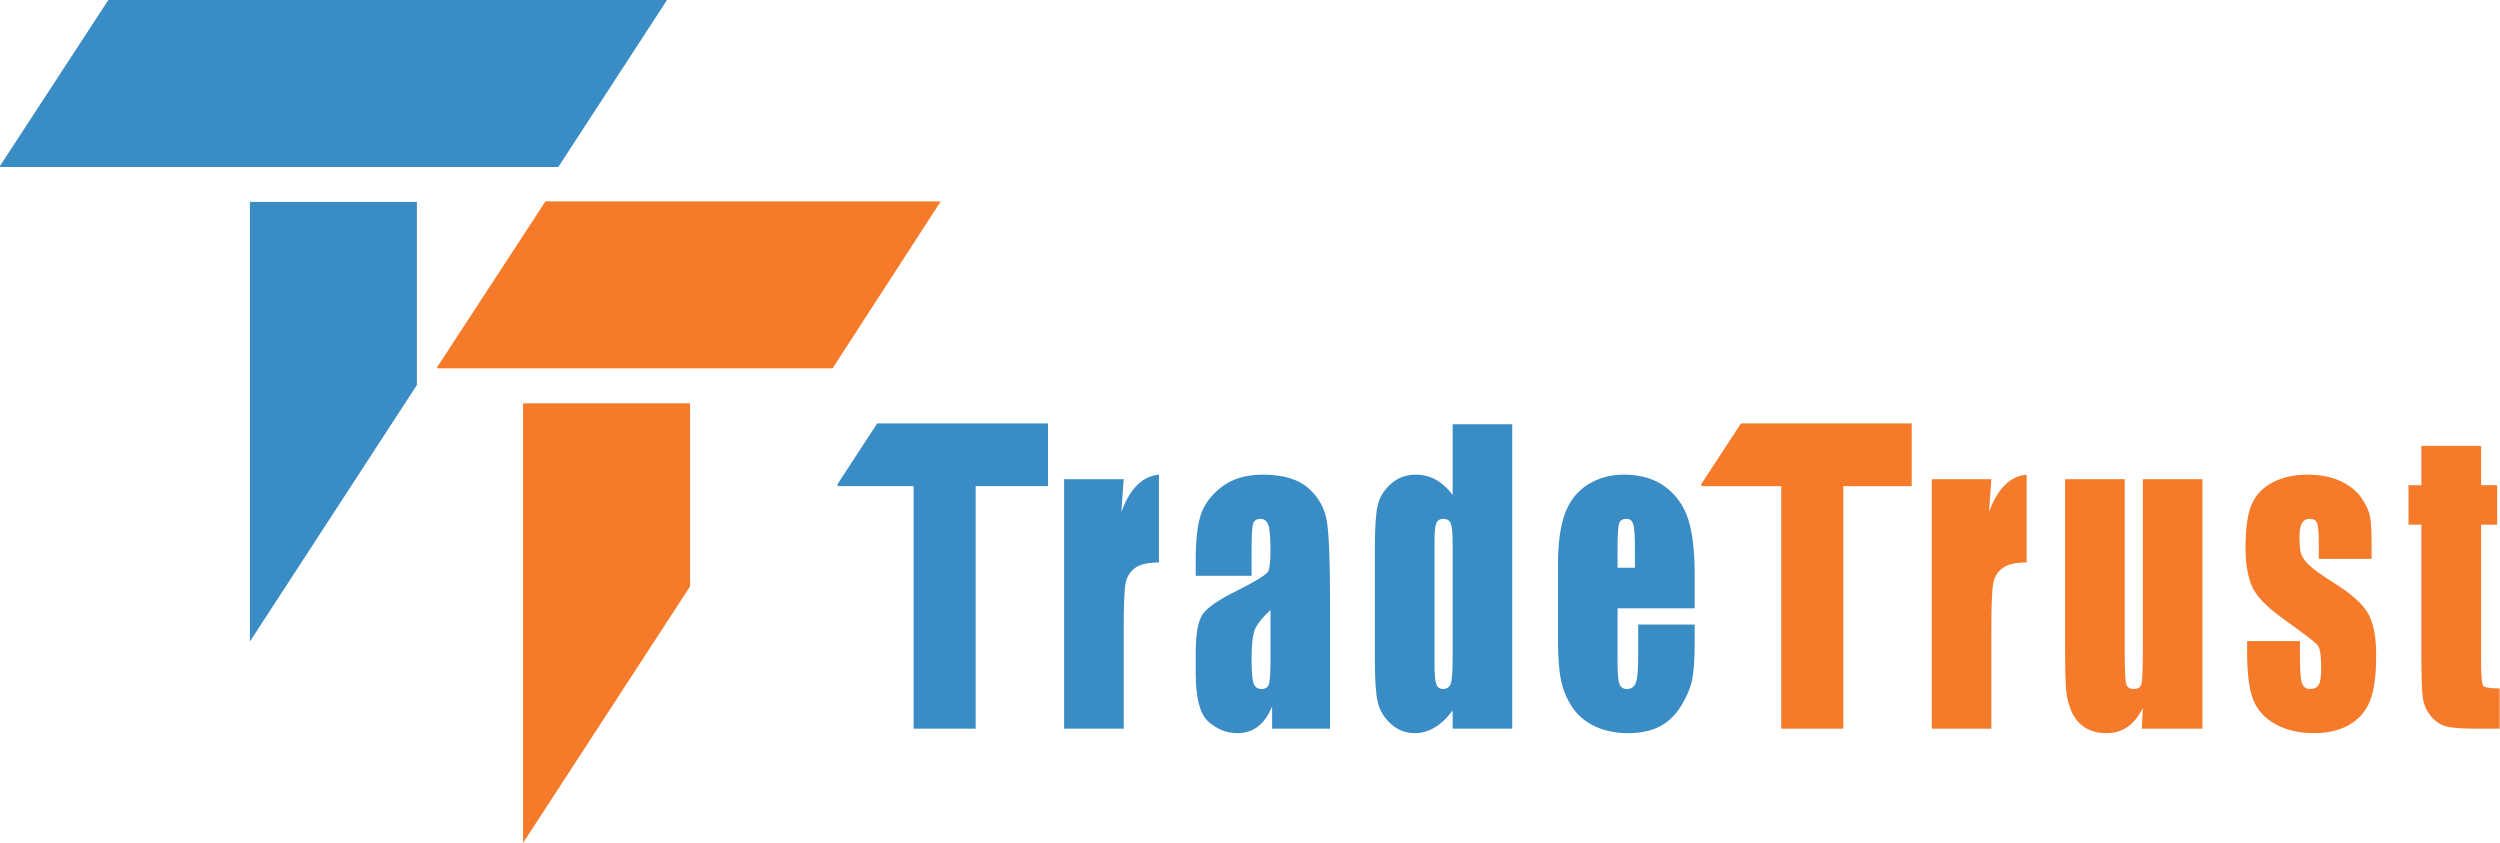
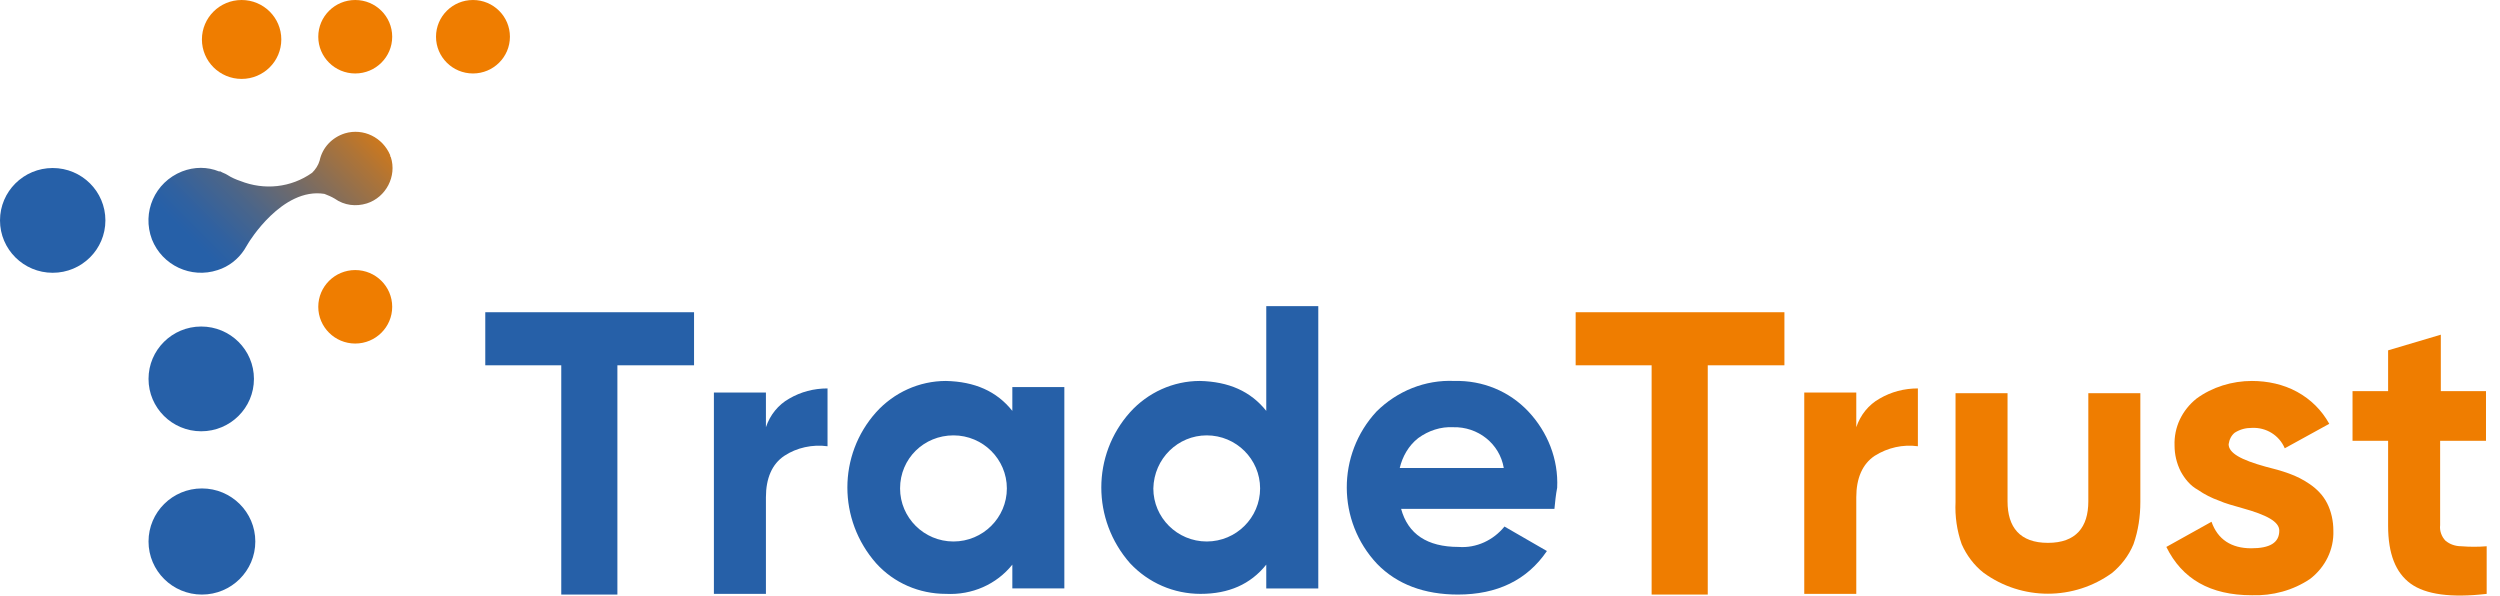
- <svg xmlns="http://www.w3.org/2000/svg" height="732" width="2171" xml:space="preserve" version="1.1">
-   <rect id="backgroundrect" width="100%" height="100%" x="0" y="0" fill="none" stroke="none" />
-   <defs id="defs6" />
-   <g class="currentLayer" style="">
-     <g id="g10" class="">
-       <g id="g12" stroke-width="0">
-         <path id="path14" style="fill:#3a8cc5;fill-opacity:1;fill-rule:nonzero;stroke:none" d="m975.817,416.109 l-2.042,28.494 c7.509,-20.401 18.402,-31.201 32.654,-32.414 V488.442 c-9.481,0 -16.439,1.625 -20.881,4.892 c-4.439,3.269 -7.157,7.815 -8.185,13.641 c-1.025,5.813 -1.546,19.239 -1.546,40.24 v85.546 h-51.736 v-216.652 h51.736 " stroke-width="0" />
-         <path id="path16" style="fill:#3a8cc5;fill-opacity:1;fill-rule:nonzero;stroke:none" d="m1103.283,529.748 c-8.292,7.719 -13.093,14.2 -14.413,19.427 c-1.32,5.227 -1.985,12.733 -1.985,22.533 c0,11.212 0.573,18.438 1.731,21.707 c1.148,3.267 3.427,4.905 6.855,4.905 c3.239,0 5.347,-1.279 6.331,-3.839 c0.987,-2.56 1.481,-9.282 1.481,-20.161 zm-16.398,-29.721 h-48.534 v-14.533 c0,-16.761 1.505,-29.68 4.545,-38.773 c3.027,-9.08 9.107,-17.107 18.241,-24.079 c9.145,-6.961 21.014,-10.454 35.613,-10.454 c17.494,0 30.694,3.945 39.575,11.839 c8.878,7.894 14.211,17.587 16,29.066 c1.8,11.482 2.691,35.136 2.691,70.934 v108.733 h-50.331 v-19.305 c-3.16,7.746 -7.228,13.543 -12.229,17.426 c-4.998,3.866 -10.945,5.8 -17.865,5.8 c-9.052,0 -17.347,-3.239 -24.905,-9.707 c-7.561,-6.481 -11.335,-20.654 -11.335,-42.533 v-17.8 c0,-16.215 2.001,-27.269 6.012,-33.148 c4.014,-5.865 13.96,-12.733 29.84,-20.559 c16.987,-8.494 26.08,-14.214 27.28,-17.148 c1.2,-2.948 1.8,-8.933 1.8,-17.96 c0,-11.318 -0.665,-18.691 -1.988,-22.119 c-1.333,-3.427 -3.52,-5.148 -6.599,-5.148 c-3.506,0 -5.68,1.44 -6.533,4.319 c-0.853,2.896 -1.279,10.375 -1.279,22.454 v22.694 " stroke-width="0" />
-         <path id="path18" style="fill:#3a8cc5;fill-opacity:1;fill-rule:nonzero;stroke:none" d="m1261.47,470.642 c0,-7.948 -0.532,-13.282 -1.601,-16 c-1.066,-2.721 -3.185,-4.082 -6.334,-4.082 c-3.078,0 -5.145,1.227 -6.211,3.681 c-1.066,2.44 -1.601,7.907 -1.601,16.401 v106.119 c0,8.815 0.507,14.612 1.532,17.388 c1.028,2.773 2.988,4.172 5.895,4.172 c3.318,0 5.546,-1.56 6.653,-4.654 c1.107,-3.106 1.666,-10.691 1.666,-22.787 zm51.746,-102.2 v264.319 h-51.746 v-15.706 c-4.946,6.547 -10.16,11.452 -15.626,14.718 c-5.467,3.267 -11.187,4.908 -17.159,4.908 c-8.027,0 -14.988,-2.694 -20.881,-8.079 c-5.879,-5.388 -9.669,-11.616 -11.332,-18.694 c-1.669,-7.081 -2.495,-18.615 -2.495,-34.615 V473.909 c0,-16.654 0.826,-28.469 2.495,-35.427 c1.663,-6.961 5.491,-13.093 11.466,-18.375 c5.974,-5.279 13.107,-7.918 21.385,-7.918 c6.402,0 12.281,1.481 17.614,4.425 c5.333,2.948 10.173,7.362 14.533,13.254 v-61.426 h51.746 " stroke-width="0" />
-         <path id="path20" style="fill:#3a8cc5;fill-opacity:1;fill-rule:nonzero;stroke:none" d="m1419.79,493.014 v-15.839 c0,-11.215 -0.466,-18.454 -1.399,-21.721 c-0.949,-3.267 -2.868,-4.894 -5.775,-4.894 c-3.586,0 -5.8,1.388 -6.653,4.161 c-0.853,2.773 -1.279,10.266 -1.279,22.454 v15.839 zm51.866,35.267 h-66.972 v46.855 c0,9.786 0.545,16.106 1.666,18.931 c1.107,2.841 3.239,4.254 6.399,4.254 c3.921,0 6.547,-1.879 7.88,-5.639 c1.32,-3.76 1.974,-11.013 1.974,-21.802 v-28.559 h49.052 v16 c0,13.388 -0.654,23.667 -1.985,30.855 c-1.322,7.185 -4.414,14.852 -9.282,23.013 c-4.867,8.172 -11.04,14.293 -18.506,18.372 c-7.468,4.079 -16.84,6.121 -28.106,6.121 c-10.934,0 -20.589,-2.015 -28.949,-6.04 c-8.374,-4.027 -14.879,-9.549 -19.531,-16.573 c-4.654,-7.016 -7.883,-14.748 -9.669,-23.187 c-1.8,-8.428 -2.691,-20.709 -2.691,-36.815 v-63.185 c0,-18.934 2.012,-33.868 6.026,-44.815 c4.014,-10.931 10.585,-19.318 19.719,-25.132 c9.134,-5.827 19.64,-8.747 31.506,-8.747 c14.506,0 26.481,3.52 35.921,10.533 c9.44,7.027 16.055,16.333 19.853,27.918 c3.801,11.588 5.693,27.894 5.693,48.894 v28.747 " stroke-width="0" />
-         <path id="path22" style="fill:#f57a29;fill-opacity:1;fill-rule:nonzero;stroke:none" d="m1729.284,416.109 l-2.042,28.494 c7.509,-20.401 18.402,-31.201 32.654,-32.414 V488.442 c-9.481,0 -16.439,1.625 -20.881,4.892 c-4.439,3.269 -7.171,7.815 -8.185,13.641 c-1.025,5.813 -1.546,19.239 -1.546,40.24 v85.546 h-51.736 v-216.652 h51.736 " stroke-width="0" />
-         <path id="path24" style="fill:#f57a29;fill-opacity:1;fill-rule:nonzero;stroke:none" d="m1912.573,416.109 v216.652 h-52.624 l0.9,-18.001 c-3.599,7.307 -8.016,12.788 -13.252,16.442 c-5.262,3.654 -11.288,5.481 -18.132,5.481 c-7.768,0 -14.219,-1.748 -19.34,-5.227 c-5.121,-3.479 -8.894,-8.106 -11.335,-13.881 c-2.427,-5.759 -3.945,-11.774 -4.545,-18.04 c-0.6,-6.252 -0.894,-18.691 -0.894,-37.306 v-146.119 h51.738 V563.534 c0,16.881 0.409,26.893 1.227,30.04 c0.791,3.16 2.999,4.747 6.571,4.747 c3.872,0 6.135,-1.639 6.871,-4.905 c0.736,-3.269 1.091,-13.761 1.091,-31.506 v-145.8 h51.725 " stroke-width="0" />
-         <path id="path26" style="fill:#f57a29;fill-opacity:1;fill-rule:nonzero;stroke:none" d="m2059.512,485.333 h-45.862 v-11.746 c0,-10.012 -0.436,-16.36 -1.336,-19.027 c-0.9,-2.667 -3.136,-4 -6.735,-4 c-2.89,0 -5.072,1.227 -6.517,3.681 c-1.445,2.44 -2.181,6.119 -2.181,11.013 c0,6.639 0.354,11.506 1.091,14.615 c0.736,3.106 2.89,6.506 6.517,10.198 c3.626,3.708 11.097,9.093 22.359,16.161 c15.024,9.374 24.894,18.187 29.584,26.454 c4.69,8.278 7.035,20.305 7.035,36.079 c0,17.641 -1.772,30.948 -5.372,39.921 c-3.572,8.984 -9.571,15.894 -17.996,20.733 c-8.398,4.84 -18.541,7.267 -30.402,7.267 c-13.17,0 -24.404,-2.615 -33.756,-7.842 c-9.352,-5.224 -15.787,-12.292 -19.277,-21.224 c-3.49,-8.922 -5.235,-22.416 -5.235,-40.48 v-10.454 h45.835 v13.721 c0,11.637 0.573,19.212 1.718,22.691 c1.172,3.479 3.463,5.227 6.871,5.227 c3.654,0 6.217,-1.172 7.662,-3.52 c1.472,-2.331 2.209,-7.267 2.209,-14.773 c0,-10.334 -0.954,-16.813 -2.836,-19.425 c-1.963,-2.615 -11.997,-10.334 -30.102,-23.187 c-15.187,-10.882 -24.458,-20.761 -27.785,-29.628 c-3.327,-8.867 -4.99,-19.4 -4.99,-31.599 c0,-17.295 1.8,-30.067 5.372,-38.282 c3.599,-8.213 9.68,-14.558 18.241,-19.024 c8.589,-4.453 18.541,-6.694 29.911,-6.694 c11.261,0 20.859,1.827 28.766,5.478 c7.88,3.643 13.96,8.469 18.187,14.443 c4.199,5.985 6.789,11.545 7.689,16.652 c0.873,5.121 1.336,13.121 1.336,24 v12.573 " stroke-width="0" />
-         <path id="path28" style="fill:#f57a29;fill-opacity:1;fill-rule:nonzero;stroke:none" d="m2154.563,387.215 v34.119 h13.96 v34.293 h-13.96 v115.907 c0,14.269 0.573,22.214 1.718,23.842 c1.172,1.639 5.971,2.451 14.424,2.451 v34.934 h-20.886 c-11.779,0 -20.177,-0.627 -25.222,-1.879 c-5.044,-1.241 -9.489,-4.134 -13.333,-8.654 c-3.845,-4.507 -6.217,-9.68 -7.171,-15.506 c-0.927,-5.813 -1.391,-19.506 -1.391,-41.052 v-110.042 h-11.152 v-34.293 h11.152 v-34.119 h51.861 " stroke-width="0" />
-         <path id="path30" style="fill:#3a8cc5;fill-opacity:1;fill-rule:nonzero;stroke:none" d="m579.057,0.308 v-0.308 H94.091 l-94.091,144.082 v0.919 H484.843 l94.214,-144.693 " stroke-width="0" />
-         <path id="path32" style="fill:#3a8cc5;fill-opacity:1;fill-rule:nonzero;stroke:none" d="m362.029,334.361 v-158.988 h-145.003 V557.083 l145.003,-222.721 " stroke-width="0" />
-         <path id="path34" style="fill:#f57a29;fill-opacity:1;fill-rule:nonzero;stroke:none" d="m599.256,509.227 v-158.986 H454.244 V731.948 l145.012,-222.721 " stroke-width="0" />
-         <path id="path36" style="fill:#f57a29;fill-opacity:1;fill-rule:nonzero;stroke:none" d="M816.935,174.869 H473.658 l-94.1,144.079 v0.935 h343.444 l93.933,-145.014 " stroke-width="0" />
-         <path id="path38" style="fill:#3a8cc5;fill-opacity:1;fill-rule:nonzero;stroke:none" d="m727.389,420.308 v1.851 h65.96 V632.761 H847.269 v-210.601 h62.8 v-54.465 h-148.305 l-34.375,52.614 " stroke-width="0" />
-         <path id="path40" style="fill:#f57a29;fill-opacity:1;fill-rule:nonzero;stroke:none" d="m1660.137,367.695 h-148.319 l-34.375,52.614 v1.851 h69.374 v210.601 h53.92 v-210.601 h59.4 v-54.465 " stroke-width="0" />
-       </g>
-     </g>
-   </g>
+ <svg xmlns="http://www.w3.org/2000/svg" width="168" height="40" viewBox="0 0 168 40" fill="none">
+   <path d="M16.237 5.303C17.71 5.303 18.904 4.116 18.904 2.651C18.904 1.187 17.71 0 16.237 0C14.763 0 13.569 1.187 13.569 2.651C13.569 4.116 14.763 5.303 16.237 5.303Z" fill="#EF7D00" />
+   <path d="M3.542 18.331C5.498 18.331 7.083 16.755 7.083 14.811C7.083 12.867 5.498 11.291 3.542 11.291C1.586 11.291 0 12.867 0 14.811C0 16.755 1.586 18.331 3.542 18.331Z" fill="#2660A8" />
+   <path d="M13.523 28.982C15.479 28.982 17.065 27.406 17.065 25.462C17.065 23.518 15.479 21.942 13.523 21.942C11.567 21.942 9.981 23.518 9.981 25.462C9.981 27.406 11.567 28.982 13.523 28.982Z" fill="#2660A8" />
+   <path d="M23.872 4.937C25.244 4.937 26.356 3.832 26.356 2.469C26.356 1.105 25.244 0 23.872 0C22.5 0 21.388 1.105 21.388 2.469C21.388 3.832 22.5 4.937 23.872 4.937Z" fill="#EF7D00" />
+   <path d="M31.784 4.937C33.155 4.937 34.267 3.832 34.267 2.469C34.267 1.105 33.155 0 31.784 0C30.412 0 29.3 1.105 29.3 2.469C29.3 3.832 30.412 4.937 31.784 4.937Z" fill="#EF7D00" />
+   <path d="M23.872 23.086C25.244 23.086 26.356 21.98 26.356 20.617C26.356 19.254 25.244 18.148 23.872 18.148C22.5 18.148 21.388 19.254 21.388 20.617C21.388 21.98 22.5 23.086 23.872 23.086Z" fill="#EF7D00" />
+   <path d="M13.569 39.955C15.55 39.955 17.157 38.358 17.157 36.389C17.157 34.42 15.55 32.823 13.569 32.823C11.588 32.823 9.981 34.42 9.981 36.389C9.981 38.358 11.588 39.955 13.569 39.955Z" fill="#2660A8" />
+   <path d="M26.218 10.423C25.712 9.234 24.424 8.594 23.182 8.96C22.308 9.234 21.664 9.92 21.48 10.789C21.388 11.109 21.204 11.383 20.974 11.611C19.549 12.617 17.755 12.8 16.145 12.16C15.869 12.069 15.547 11.931 15.271 11.749C15.133 11.657 14.949 11.611 14.811 11.52H14.719C13.937 11.2 13.063 11.2 12.235 11.52C10.395 12.252 9.521 14.263 10.211 16.091C10.901 17.829 12.833 18.743 14.627 18.149C15.363 17.92 16.007 17.417 16.421 16.777C16.513 16.64 16.605 16.457 16.697 16.32C16.697 16.32 18.951 12.572 21.802 13.029C22.032 13.12 22.262 13.211 22.492 13.349C23.136 13.806 23.918 13.897 24.654 13.669C25.942 13.257 26.678 11.84 26.264 10.56C26.218 10.514 26.218 10.469 26.218 10.423Z" fill="url(#paint0_linear_7356_637)" />
+   <path d="M32.611 20.982H46.64V24.548H41.489V39.954H37.717V24.548H32.611V20.982Z" fill="#2660A8" />
+   <path d="M51.47 26.377V28.708C51.746 27.885 52.298 27.2 53.034 26.788C53.816 26.331 54.69 26.102 55.61 26.102V29.988C54.598 29.851 53.54 30.08 52.712 30.628C51.884 31.177 51.47 32.137 51.47 33.417V39.908H47.974V26.377H51.47Z" fill="#2660A8" />
+   <path d="M105.884 20.982H119.913V24.548H114.761V39.954H110.989V24.548H105.884V20.982Z" fill="#EF7D00" />
+   <path d="M124.742 26.377V28.708C125.018 27.885 125.57 27.2 126.306 26.788C127.088 26.331 127.962 26.102 128.882 26.102V29.988C127.87 29.851 126.858 30.08 125.984 30.628C125.156 31.177 124.742 32.137 124.742 33.417V39.908H121.246V26.377H124.742Z" fill="#EF7D00" />
+   <path d="M149.764 29.851C149.764 30.445 150.592 30.902 152.248 31.36C152.8 31.497 153.306 31.634 153.812 31.817C154.318 32 154.778 32.228 155.238 32.548C155.698 32.868 156.112 33.28 156.388 33.828C156.664 34.377 156.802 35.017 156.802 35.657C156.848 36.937 156.25 38.125 155.238 38.903C154.088 39.68 152.708 40.045 151.328 40C148.522 40 146.636 38.903 145.578 36.754L148.614 35.062C149.028 36.251 149.948 36.845 151.282 36.845C152.524 36.845 153.168 36.48 153.168 35.657C153.168 35.062 152.34 34.605 150.684 34.148C150.04 33.965 149.534 33.828 149.12 33.645C148.614 33.462 148.154 33.234 147.694 32.914C147.188 32.64 146.82 32.182 146.544 31.68C146.268 31.131 146.13 30.537 146.13 29.942C146.084 28.708 146.636 27.565 147.602 26.788C148.66 26.011 149.994 25.6 151.328 25.6C152.386 25.6 153.444 25.828 154.364 26.331C155.284 26.834 156.02 27.565 156.526 28.48L153.536 30.125C153.168 29.257 152.294 28.708 151.328 28.754C150.914 28.754 150.546 28.845 150.178 29.074C149.948 29.257 149.81 29.531 149.764 29.851Z" fill="#EF7D00" />
+   <path d="M167.059 26.24V29.623H163.977V35.291C163.931 35.657 164.069 36.068 164.345 36.343C164.621 36.571 164.989 36.708 165.403 36.708C165.955 36.754 166.553 36.754 167.105 36.708V39.908C164.713 40.183 163.011 39.954 161.999 39.223C160.987 38.491 160.481 37.211 160.481 35.337V29.623H158.09V26.285H160.481V23.543L164.023 22.491V26.285H167.059V26.24Z" fill="#EF7D00" />
+   <path d="M134.907 26.423V33.691C134.907 35.429 135.735 36.48 137.621 36.48C139.507 36.48 140.335 35.429 140.335 33.691V26.423H143.831V33.737C143.831 34.697 143.693 35.657 143.371 36.571C143.049 37.349 142.543 37.989 141.945 38.491C139.369 40.366 135.873 40.366 133.298 38.491C132.654 37.989 132.148 37.303 131.826 36.571C131.504 35.657 131.366 34.697 131.412 33.737V26.423H134.907Z" fill="#EF7D00" />
+   <path d="M68.029 27.611V26.011H71.524V39.542H68.029V37.943C66.971 39.268 65.315 40 63.567 39.908C61.773 39.908 60.071 39.177 58.875 37.851C56.3 34.925 56.3 30.582 58.875 27.703C60.071 26.377 61.773 25.6 63.567 25.6C65.499 25.645 66.971 26.285 68.029 27.611ZM60.485 32.822C60.485 34.788 62.095 36.388 64.073 36.388C66.051 36.388 67.661 34.788 67.661 32.822C67.661 30.857 66.051 29.257 64.073 29.257C62.095 29.257 60.485 30.811 60.485 32.822Z" fill="#2660A8" />
+   <path d="M85.093 27.611V20.571H88.589V39.543H85.093V37.943C84.035 39.268 82.564 39.908 80.678 39.908C78.884 39.908 77.182 39.177 75.94 37.851C73.364 34.926 73.364 30.583 75.94 27.703C77.136 26.377 78.838 25.6 80.632 25.6C82.564 25.646 84.035 26.286 85.093 27.611ZM77.504 32.823C77.504 34.788 79.114 36.388 81.092 36.388C83.07 36.388 84.679 34.788 84.679 32.823C84.679 30.857 83.07 29.257 81.092 29.257C79.16 29.257 77.55 30.811 77.504 32.823Z" fill="#2660A8" />
+   <path d="M104.458 34.194H94.154C94.615 35.886 95.902 36.754 98.018 36.754C99.214 36.846 100.364 36.297 101.1 35.383L103.952 37.029C102.618 38.994 100.594 39.954 97.972 39.954C95.718 39.954 93.879 39.269 92.545 37.897C89.831 35.017 89.831 30.537 92.499 27.657C93.879 26.286 95.764 25.509 97.742 25.6C99.628 25.554 101.422 26.286 102.71 27.657C103.998 29.029 104.734 30.857 104.642 32.777C104.55 33.234 104.504 33.737 104.458 34.194ZM94.062 31.451H101.054C100.778 29.806 99.306 28.663 97.65 28.709C96.822 28.663 95.994 28.937 95.304 29.44C94.66 29.943 94.246 30.674 94.062 31.451Z" fill="#2660A8" />
+   <defs>
+     <linearGradient id="paint0_linear_7356_637" x1="13.89" y1="17.101" x2="25.014" y2="5.903" gradientUnits="userSpaceOnUse">
+       <stop stop-color="#2660A8" />
+       <stop offset="0.1" stop-color="#3061A0" />
+       <stop offset="0.27" stop-color="#4A658A" />
+       <stop offset="0.49" stop-color="#756B66" />
+       <stop offset="0.75" stop-color="#AF7436" />
+       <stop offset="1" stop-color="#EF7D00" />
+     </linearGradient>
+   </defs>
</svg>
